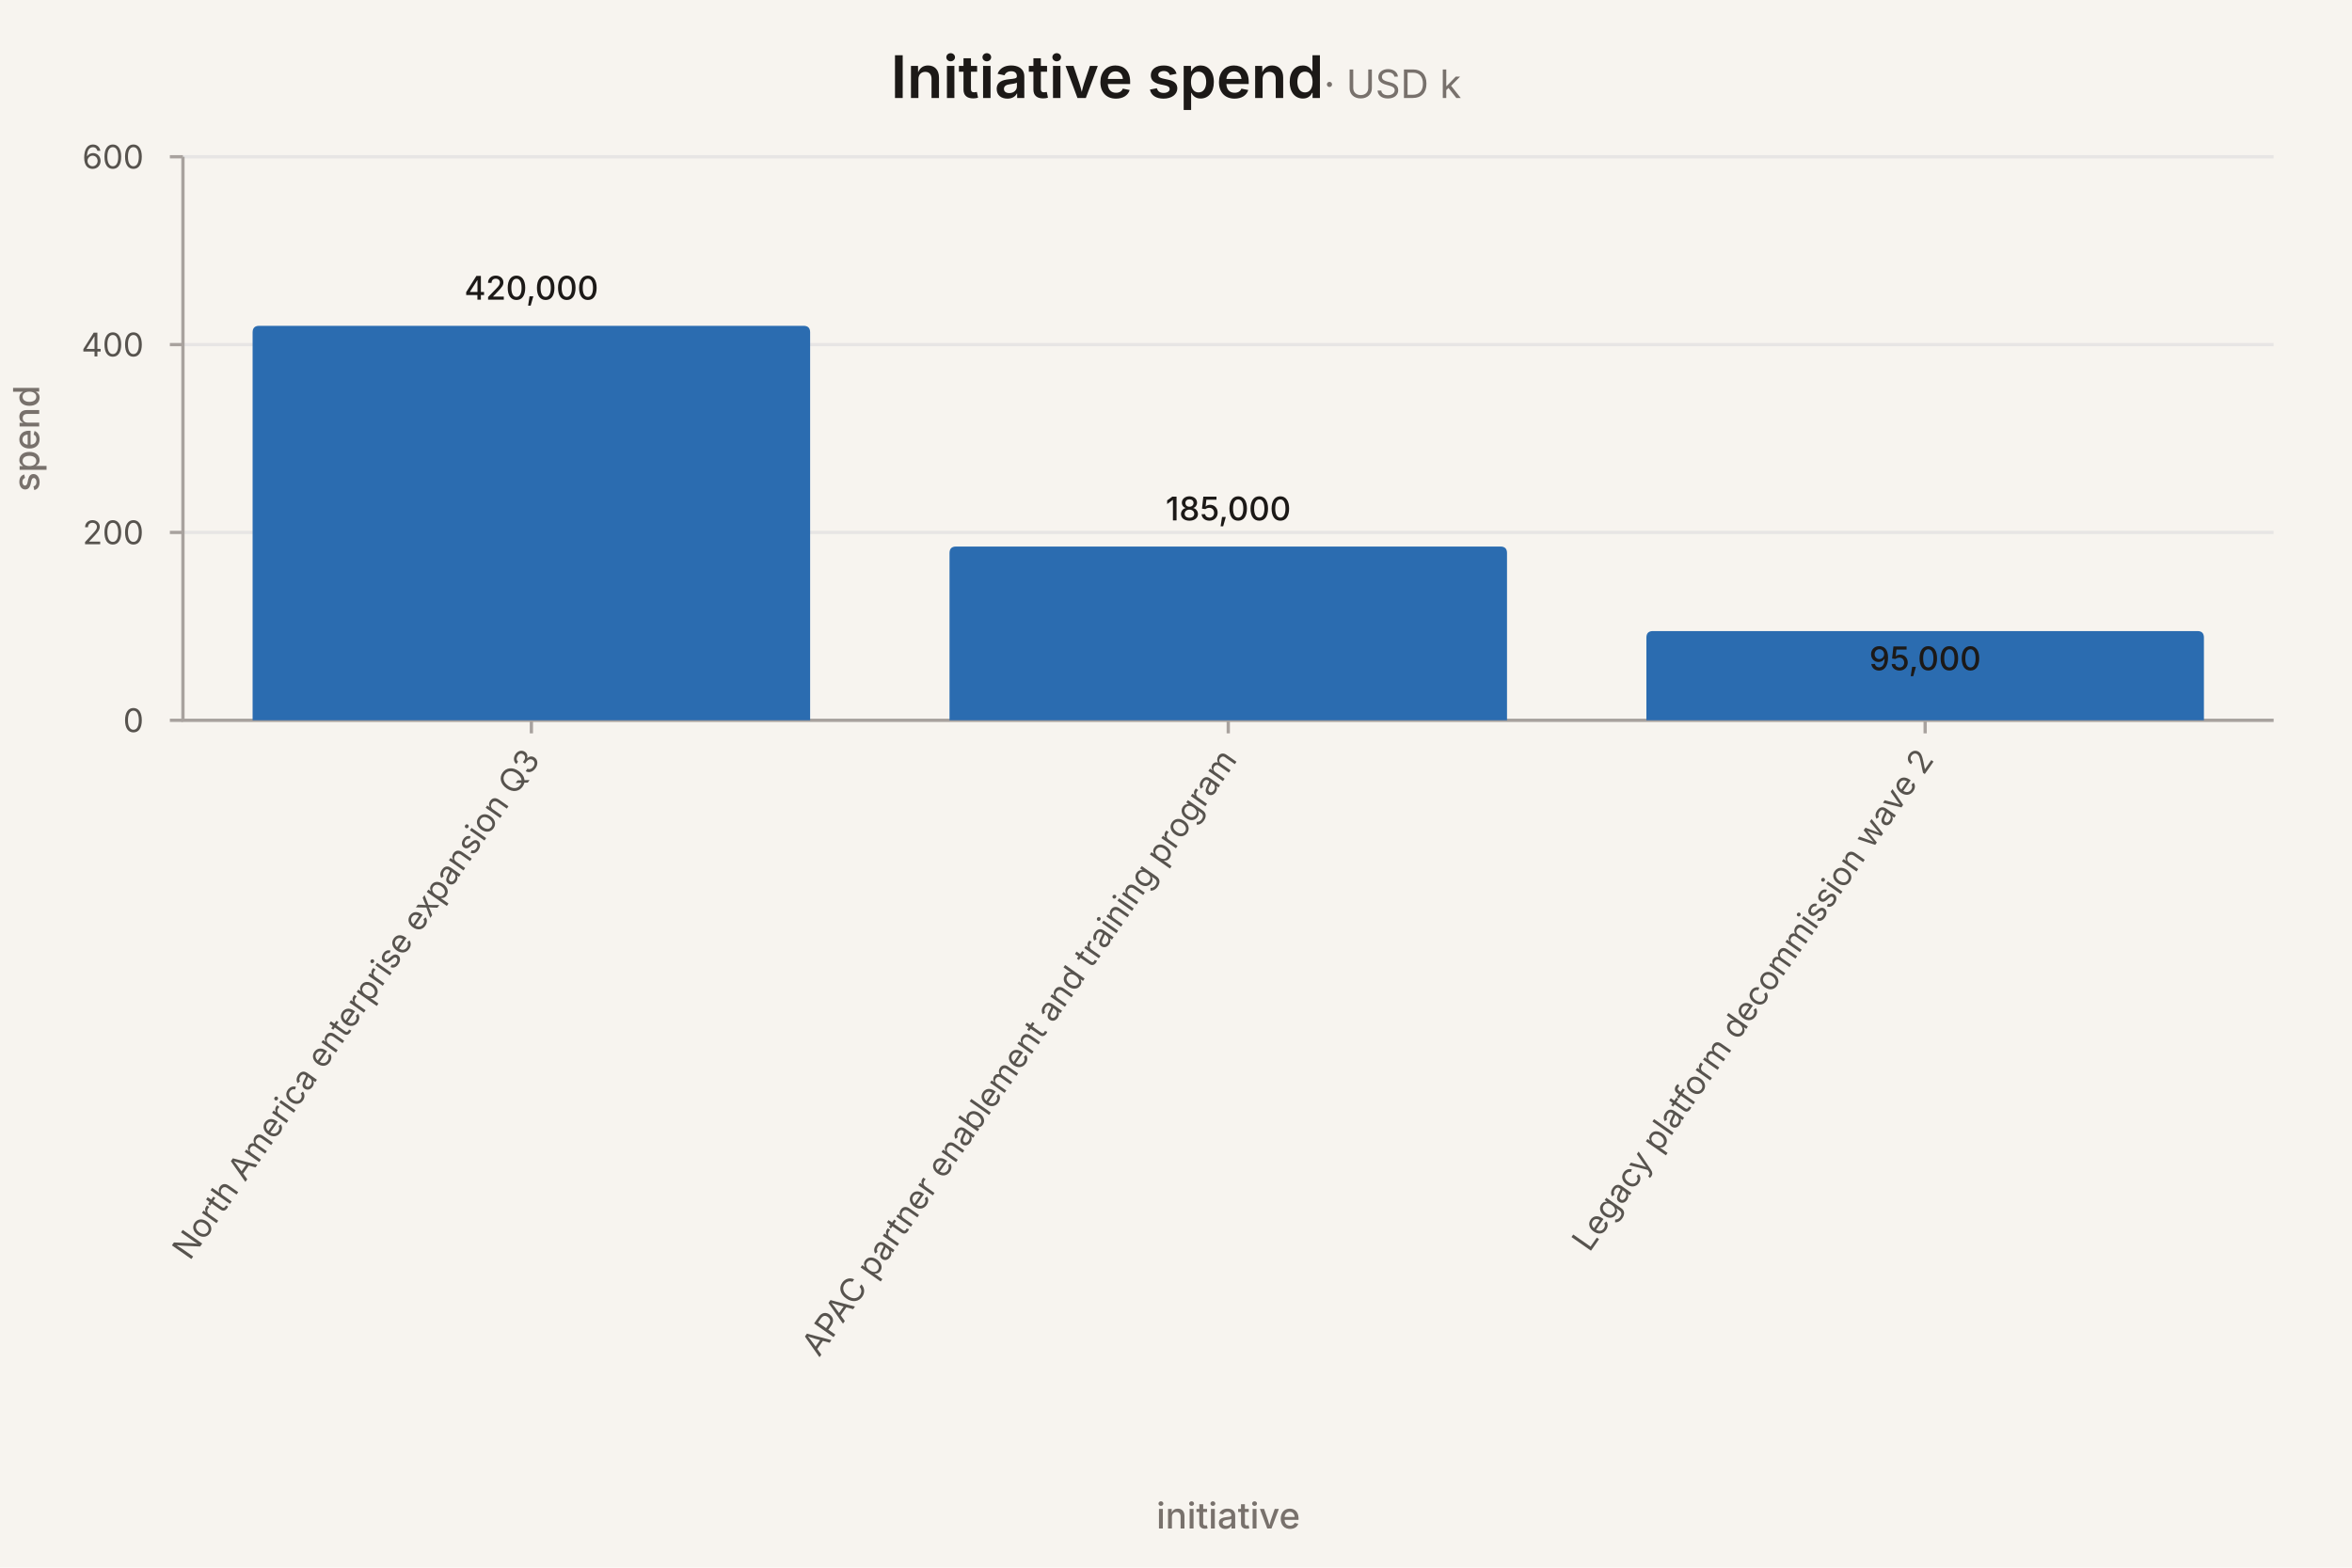
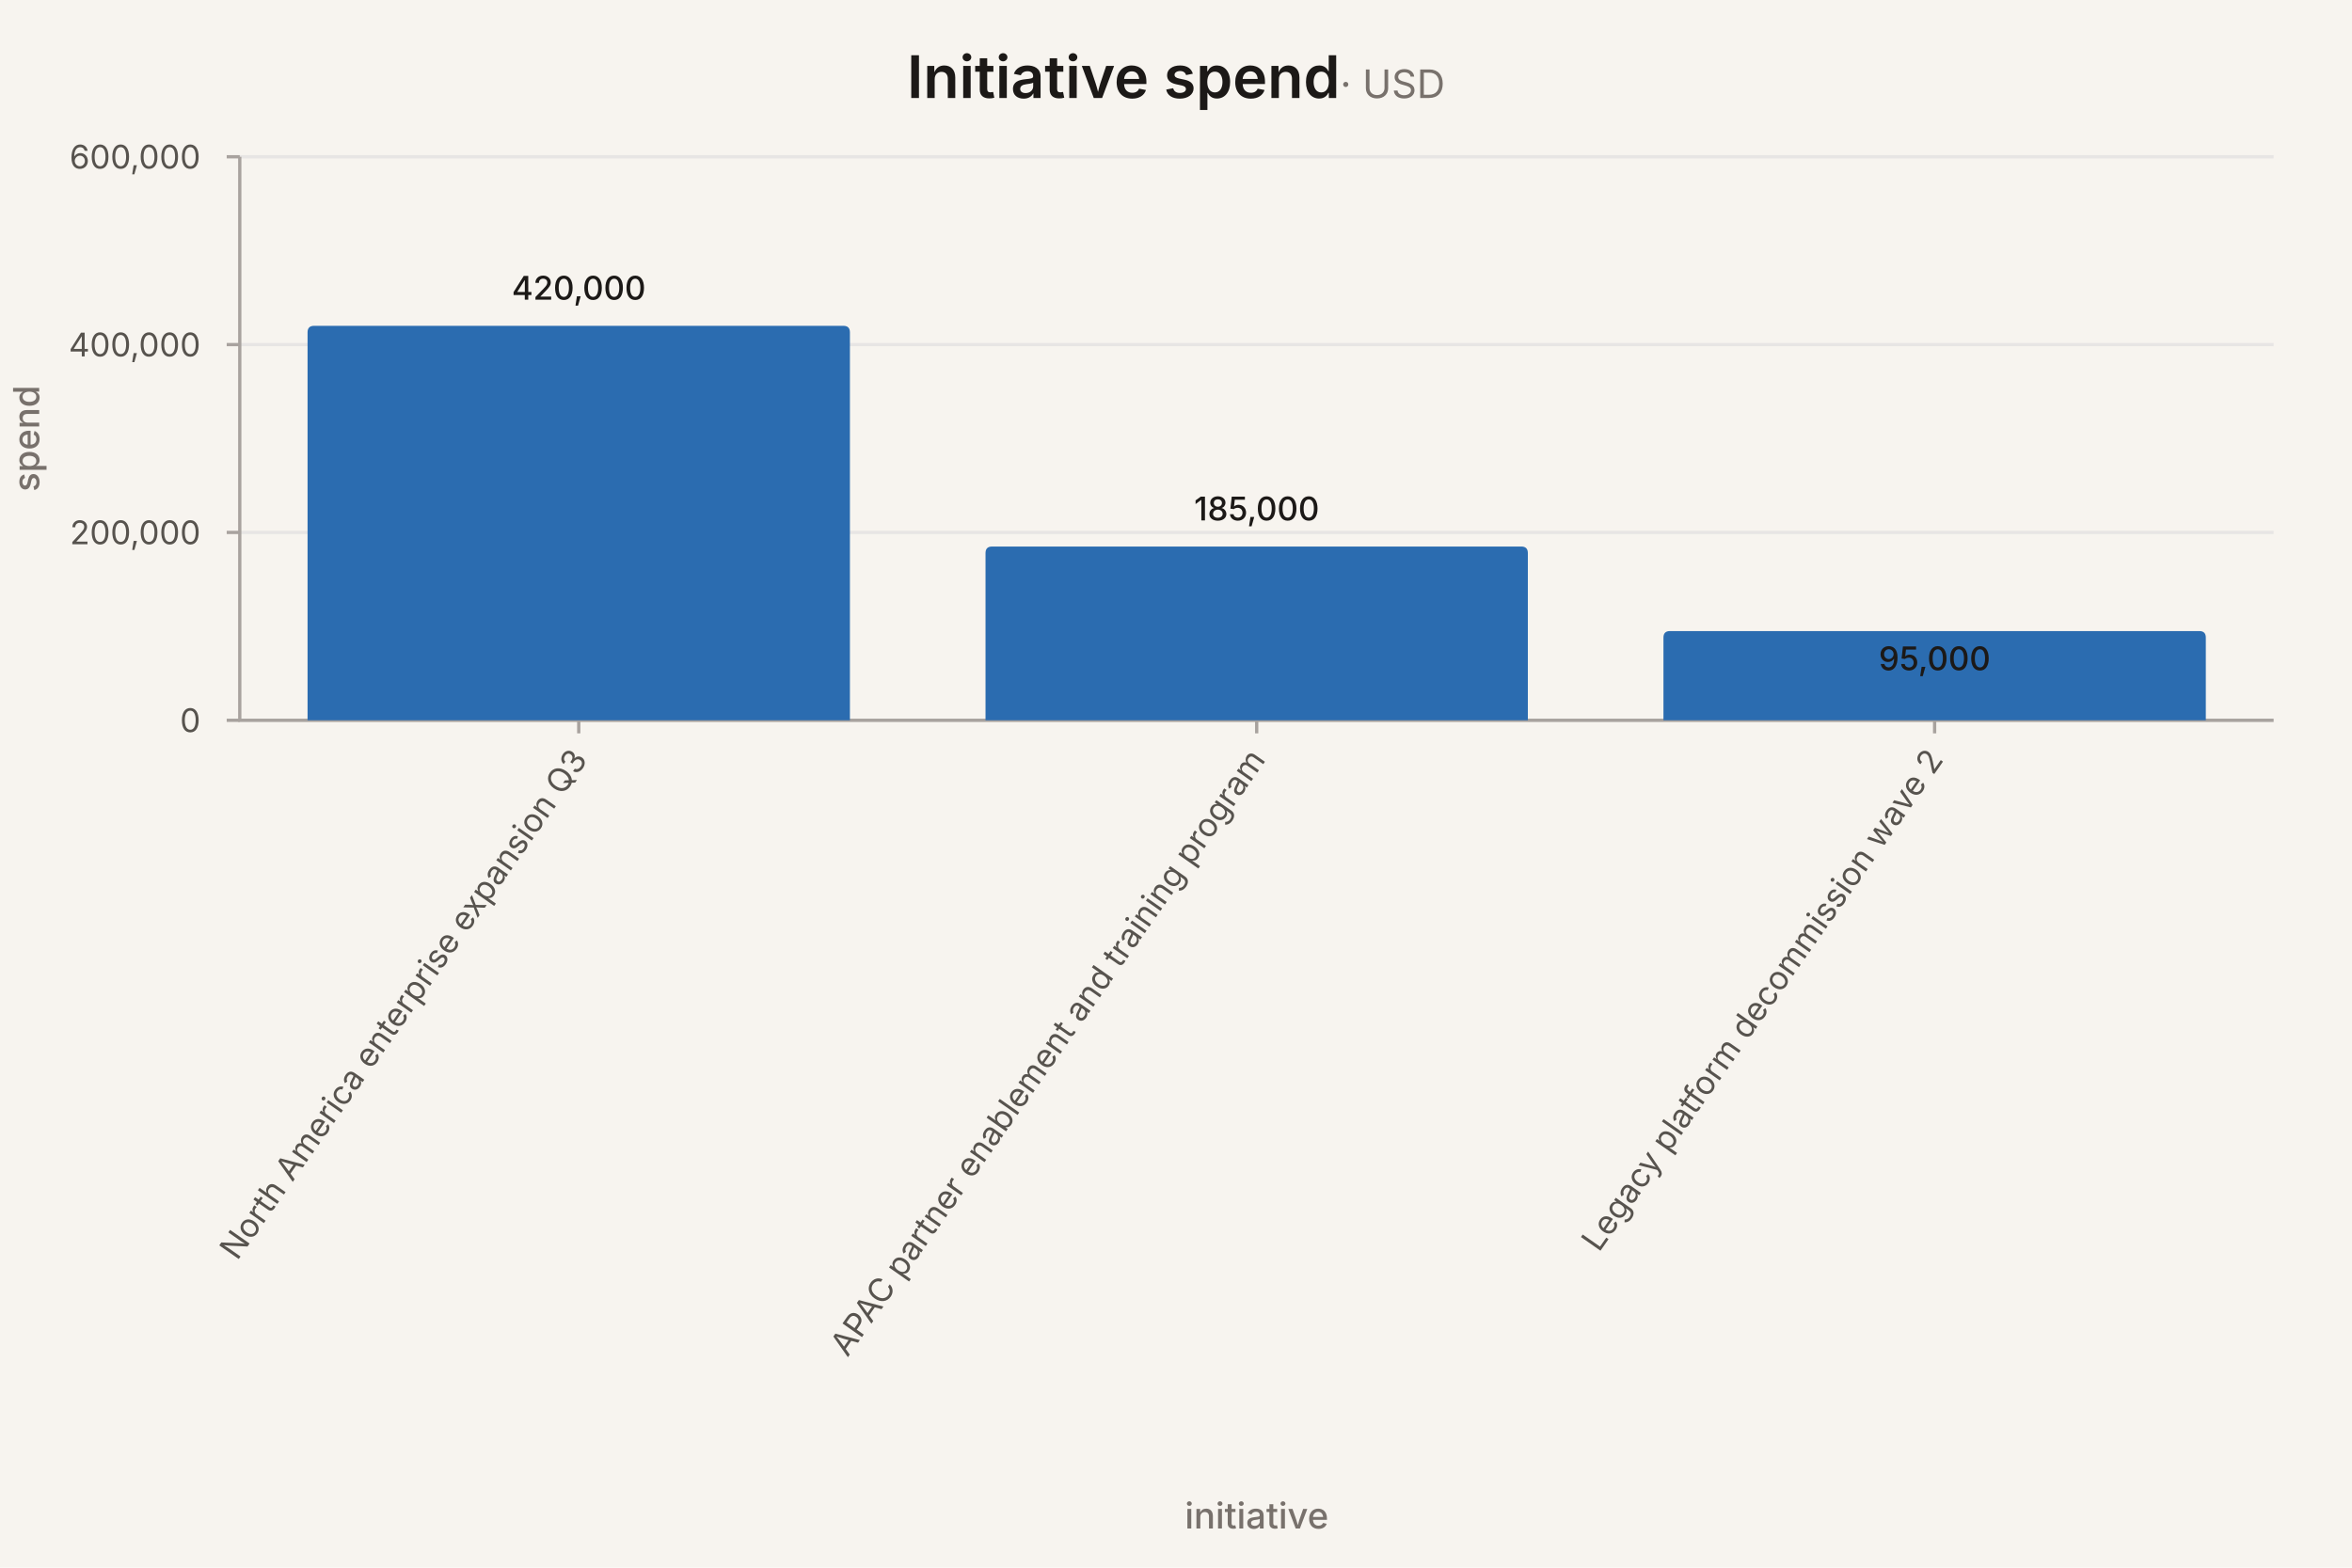
<svg xmlns="http://www.w3.org/2000/svg" width="720" height="480" viewBox="0 0 720 480" role="img" aria-label="bar chart: Initiative spend (USD), 3 rows" aria-labelledby="mv-af3a6804215f6296-title" aria-describedby="mv-af3a6804215f6296-desc" data-markvis="2" data-chart-type="bar" data-id="mv-af3a6804215f6296" font-family="ui-sans-serif, system-ui, -apple-system, &quot;Segoe UI&quot;, sans-serif" font-size="12" fill="#1C1917">
  <rect width="100%" height="100%" fill="#F7F4EF" />
-   <text x="360" y="30" text-anchor="middle" font-size="18" font-weight="600" fill="#1C1917">Initiative spend<tspan font-size="12" font-weight="400" fill="#78716C"> · USD k</tspan>
+   <text x="360" y="30" text-anchor="middle" font-size="18" font-weight="600" fill="#1C1917">Initiative spend<tspan font-size="12" font-weight="400" fill="#78716C"> · USD</tspan>
  </text>
  <g fill="none" stroke="#E7E5E4" stroke-width="1">
-     <line x1="56" x2="696" y1="220.54" y2="220.54" />
-     <line x1="56" x2="696" y1="163.02" y2="163.02" />
-     <line x1="56" x2="696" y1="105.51" y2="105.51" />
-     <line x1="56" x2="696" y1="48" y2="48" />
+     <line x1="73.4" x2="696" y1="220.54" y2="220.54" />
+     <line x1="73.4" x2="696" y1="163.02" y2="163.02" />
+     <line x1="73.4" x2="696" y1="105.51" y2="105.51" />
+     <line x1="73.4" x2="696" y1="48" y2="48" />
  </g>
-   <path d="M56 48 L56 220.54 L696 220.54" fill="none" stroke="#A8A29E" stroke-width="1" />
+   <path d="M73.4 48 L73.4 220.54 L696 220.54" fill="none" stroke="#A8A29E" stroke-width="1" />
  <g fill="#57534E" font-size="10" font-weight="400">
-     <line x1="52" x2="56" y1="220.54" y2="220.54" stroke="#A8A29E" />
-     <text x="44" y="220.54" text-anchor="end" dominant-baseline="middle">0</text>
-     <line x1="52" x2="56" y1="163.02" y2="163.02" stroke="#A8A29E" />
-     <text x="44" y="163.02" text-anchor="end" dominant-baseline="middle">200</text>
-     <line x1="52" x2="56" y1="105.51" y2="105.51" stroke="#A8A29E" />
-     <text x="44" y="105.51" text-anchor="end" dominant-baseline="middle">400</text>
-     <line x1="52" x2="56" y1="48" y2="48" stroke="#A8A29E" />
-     <text x="44" y="48" text-anchor="end" dominant-baseline="middle">600</text>
-     <line x1="162.67" x2="162.67" y1="220.54" y2="224.54" stroke="#A8A29E" />
-     <text x="162.67" y="230.54" text-anchor="end" dominant-baseline="middle" font-size="10" transform="rotate(-55 162.67 230.54)" data-full-label="North America enterprise expansion Q3">North America enterprise expansion Q3</text>
-     <line x1="376" x2="376" y1="220.54" y2="224.54" stroke="#A8A29E" />
-     <text x="376" y="230.54" text-anchor="end" dominant-baseline="middle" font-size="10" transform="rotate(-55 376 230.54)" data-full-label="APAC partner enablement and training program">APAC partner enablement and training program</text>
-     <line x1="589.33" x2="589.33" y1="220.54" y2="224.54" stroke="#A8A29E" />
-     <text x="589.33" y="230.54" text-anchor="end" dominant-baseline="middle" font-size="10" transform="rotate(-55 589.33 230.54)" data-full-label="Legacy platform decommission wave 2">Legacy platform decommission wave 2</text>
+     <line x1="69.4" x2="73.4" y1="220.54" y2="220.54" stroke="#A8A29E" />
+     <text x="61.4" y="220.54" text-anchor="end" dominant-baseline="middle">0</text>
+     <line x1="69.4" x2="73.4" y1="163.02" y2="163.02" stroke="#A8A29E" />
+     <text x="61.4" y="163.02" text-anchor="end" dominant-baseline="middle">200,000</text>
+     <line x1="69.4" x2="73.4" y1="105.51" y2="105.51" stroke="#A8A29E" />
+     <text x="61.4" y="105.51" text-anchor="end" dominant-baseline="middle">400,000</text>
+     <line x1="69.4" x2="73.4" y1="48" y2="48" stroke="#A8A29E" />
+     <text x="61.4" y="48" text-anchor="end" dominant-baseline="middle">600,000</text>
+     <line x1="177.17" x2="177.17" y1="220.54" y2="224.54" stroke="#A8A29E" />
+     <text x="177.17" y="230.54" text-anchor="end" dominant-baseline="middle" font-size="10" transform="rotate(-55 177.17 230.54)" data-full-label="North America enterprise expansion Q3">North America enterprise expansion Q3</text>
+     <line x1="384.7" x2="384.7" y1="220.54" y2="224.54" stroke="#A8A29E" />
+     <text x="384.7" y="230.54" text-anchor="end" dominant-baseline="middle" font-size="10" transform="rotate(-55 384.7 230.54)" data-full-label="APAC partner enablement and training program">APAC partner enablement and training program</text>
+     <line x1="592.23" x2="592.23" y1="220.54" y2="224.54" stroke="#A8A29E" />
+     <text x="592.23" y="230.54" text-anchor="end" dominant-baseline="middle" font-size="10" transform="rotate(-55 592.23 230.54)" data-full-label="Legacy platform decommission wave 2">Legacy platform decommission wave 2</text>
  </g>
  <text x="12" y="134.27" text-anchor="middle" font-size="11" font-weight="500" fill="#78716C" transform="rotate(-90 12 134.27)">spend</text>
-   <text x="376" y="468" text-anchor="middle" font-size="11" font-weight="500" fill="#78716C">initiative</text>
+   <text x="384.7" y="468" text-anchor="middle" font-size="11" font-weight="500" fill="#78716C">initiative</text>
  <g>
-     <path d="M77.33 220.54 L77.33 101.76 Q77.33 99.76 79.33 99.76 L246 99.76 Q248 99.76 248 101.76 L248 220.54 Z" fill="#2B6CB0" data-x="North America enterprise expansion Q3" data-series="spend" data-y="420000" />
-     <path d="M290.67 220.54 L290.67 169.34 Q290.67 167.34 292.67 167.34 L459.33 167.34 Q461.33 167.34 461.33 169.34 L461.33 220.54 Z" fill="#2B6CB0" data-x="APAC partner enablement and training program" data-series="spend" data-y="185000" />
-     <path d="M504 220.54 L504 195.22 Q504 193.22 506 193.22 L672.67 193.22 Q674.67 193.22 674.67 195.22 L674.67 220.54 Z" fill="#2B6CB0" data-x="Legacy platform decommission wave 2" data-series="spend" data-y="95000" />
+     <path d="M94.15 220.54 L94.15 101.76 Q94.15 99.76 96.15 99.76 L258.18 99.76 Q260.18 99.76 260.18 101.76 L260.18 220.54 Z" fill="#2B6CB0" data-x="North America enterprise expansion Q3" data-series="spend" data-y="420000" />
+     <path d="M301.69 220.54 L301.69 169.34 Q301.69 167.34 303.69 167.34 L465.71 167.34 Q467.71 167.34 467.71 169.34 L467.71 220.54 Z" fill="#2B6CB0" data-x="APAC partner enablement and training program" data-series="spend" data-y="185000" />
+     <path d="M509.22 220.54 L509.22 195.22 Q509.22 193.22 511.22 193.22 L673.25 193.22 Q675.25 193.22 675.25 195.22 L675.25 220.54 Z" fill="#2B6CB0" data-x="Legacy platform decommission wave 2" data-series="spend" data-y="95000" />
  </g>
  <g>
-     <text x="162.67" y="91.76" text-anchor="middle" font-size="10" font-weight="500" fill="#1C1917" data-value-label="North America enterprise expansion Q3">420,000</text>
-     <text x="376" y="159.34" text-anchor="middle" font-size="10" font-weight="500" fill="#1C1917" data-value-label="APAC partner enablement and training program">185,000</text>
-     <text x="589.33" y="205.22" text-anchor="middle" font-size="10" font-weight="500" fill="#1C1917" data-value-label="Legacy platform decommission wave 2">95,000</text>
+     <text x="177.17" y="91.76" text-anchor="middle" font-size="10" font-weight="500" fill="#1C1917" data-value-label="North America enterprise expansion Q3">420,000</text>
+     <text x="384.7" y="159.34" text-anchor="middle" font-size="10" font-weight="500" fill="#1C1917" data-value-label="APAC partner enablement and training program">185,000</text>
+     <text x="592.23" y="205.22" text-anchor="middle" font-size="10" font-weight="500" fill="#1C1917" data-value-label="Legacy platform decommission wave 2">95,000</text>
  </g>
</svg>
